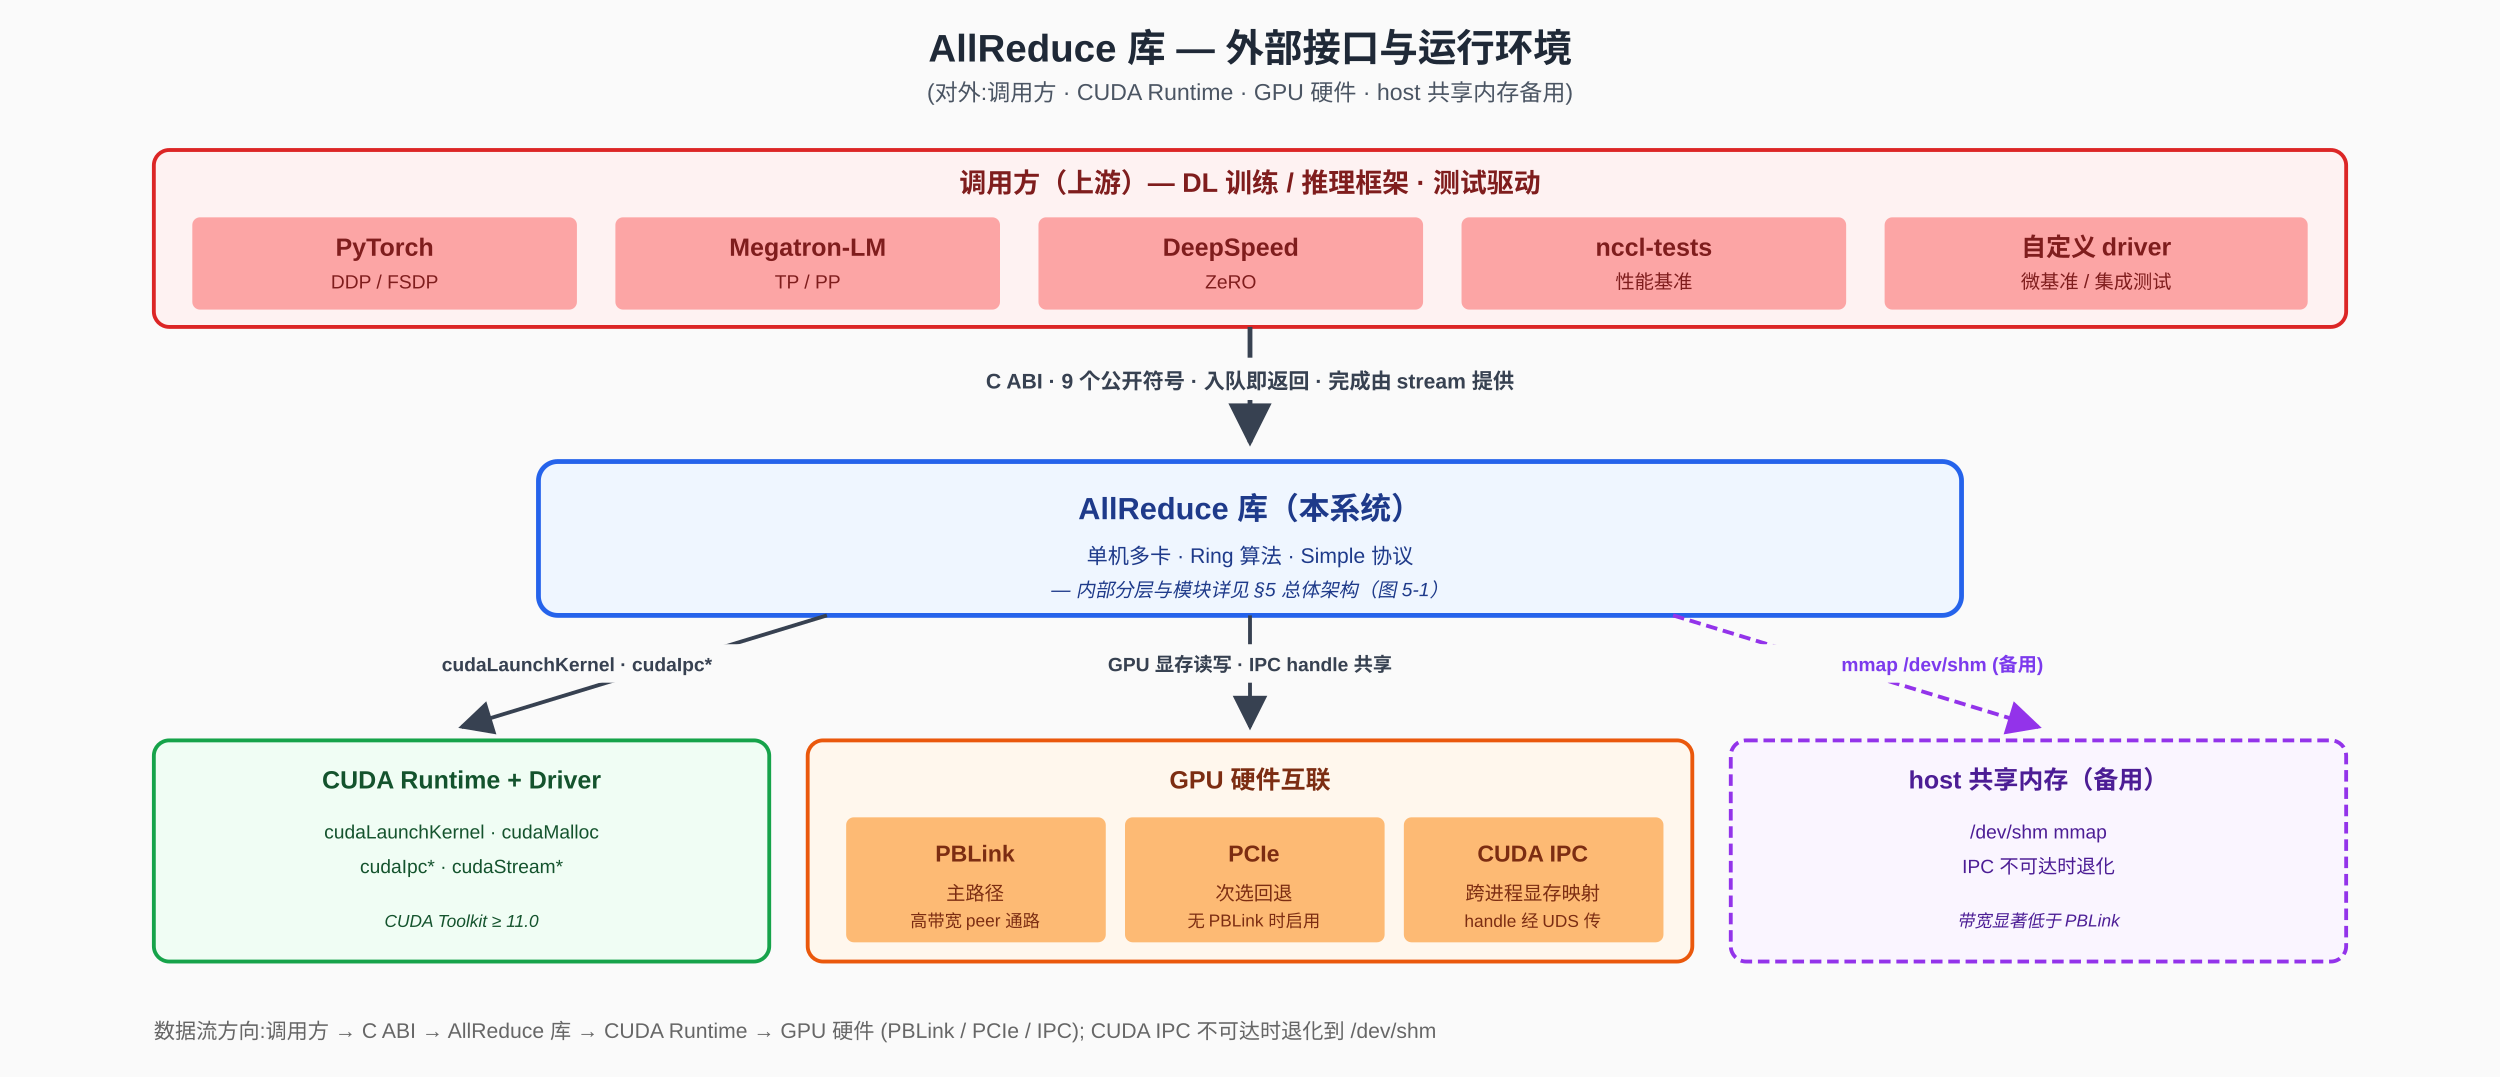
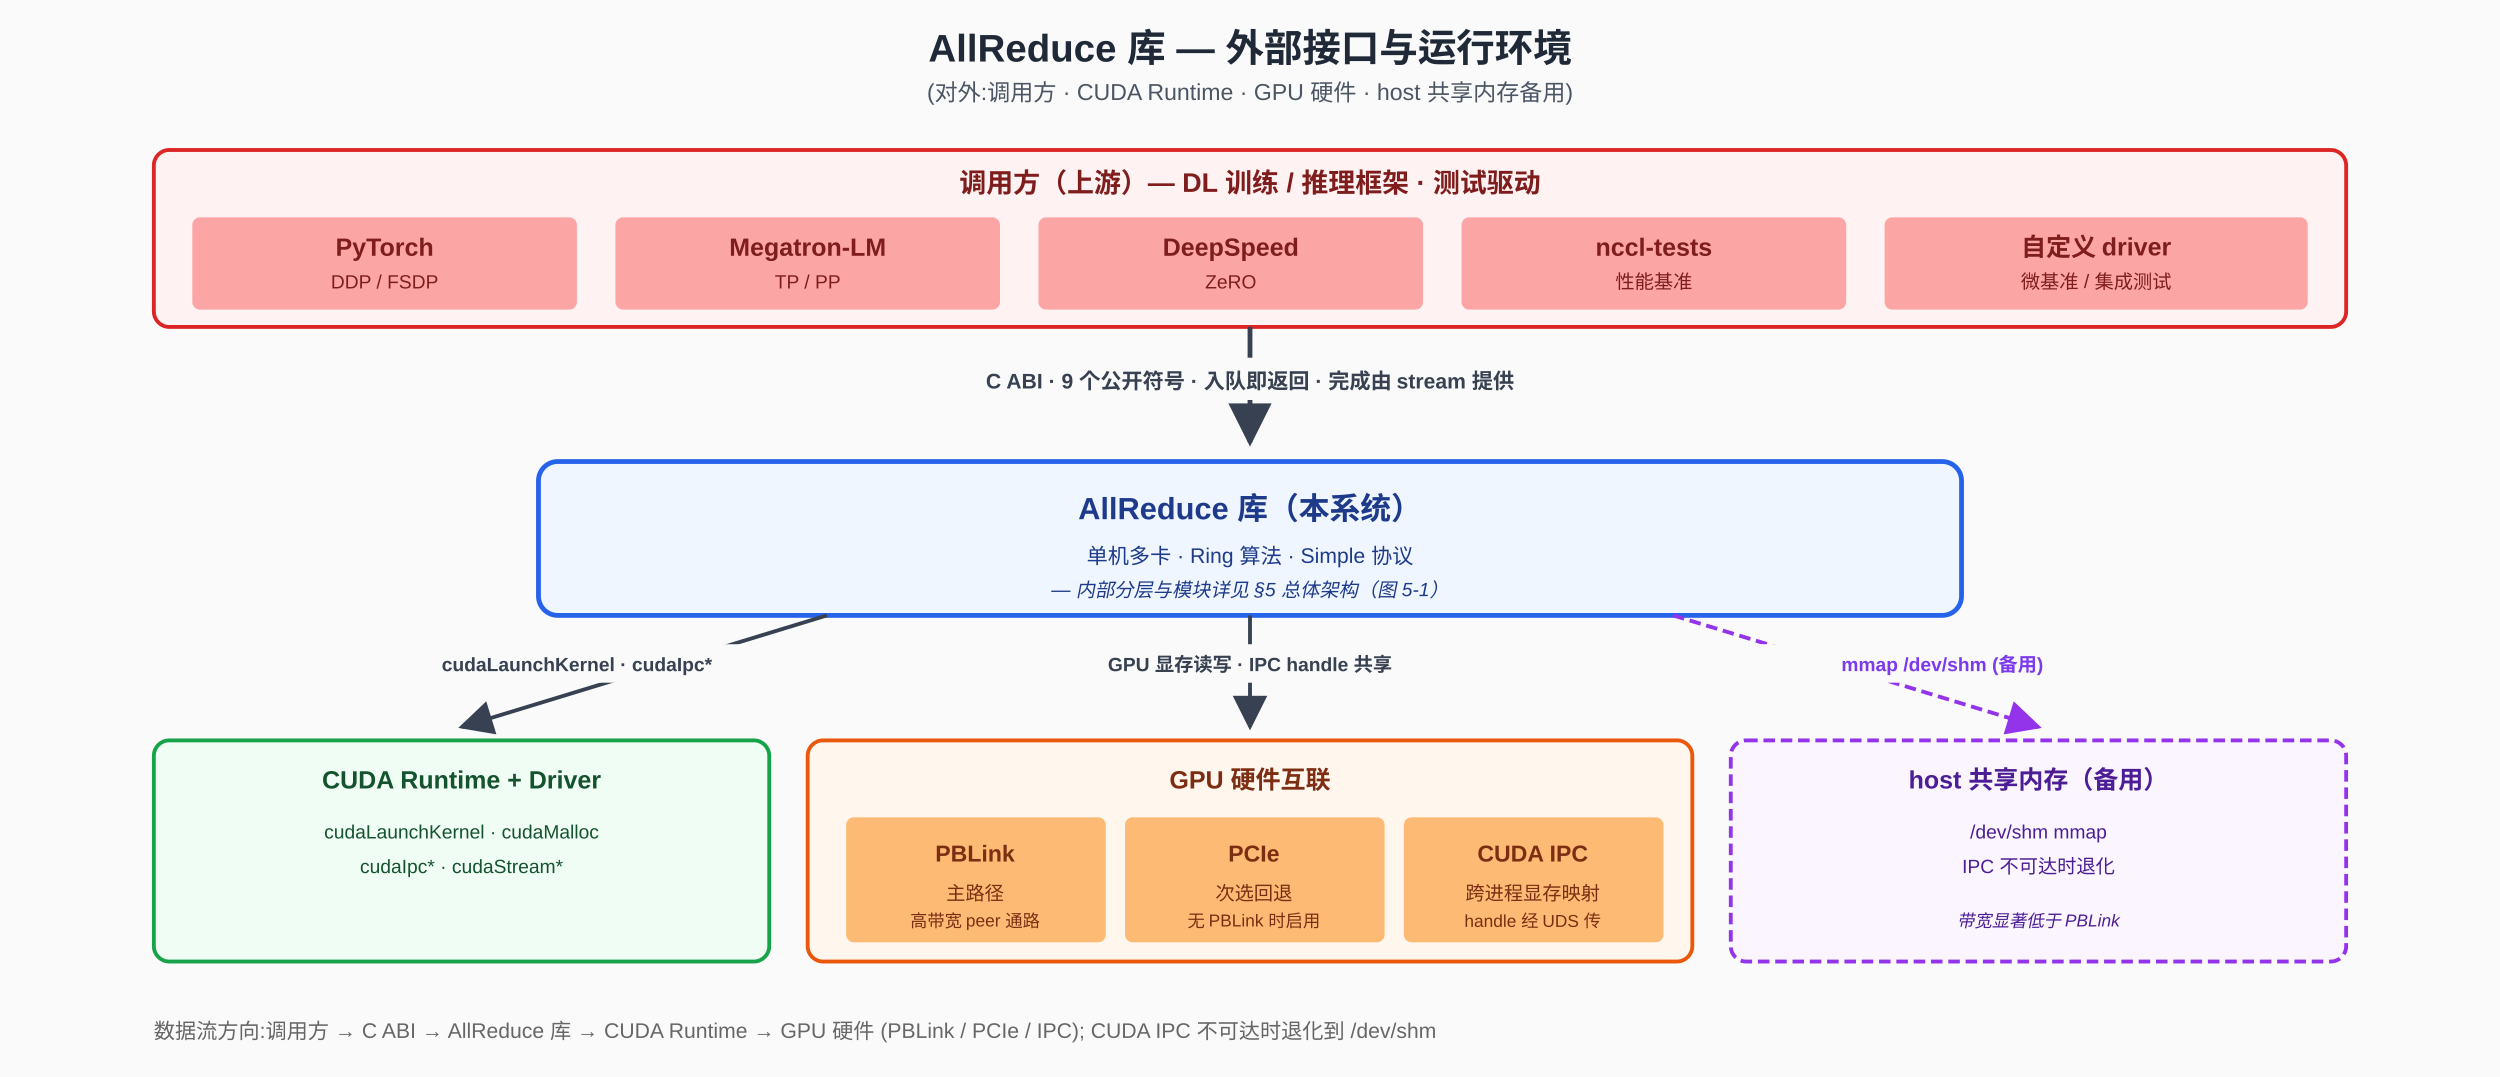
<svg xmlns="http://www.w3.org/2000/svg" viewBox="0 0 1300 560" font-family="-apple-system, BlinkMacSystemFont, 'PingFang SC', 'Microsoft YaHei', 'Helvetica Neue', Arial, sans-serif">
  <rect width="1300" height="560" fill="#fafafa" />
  <defs>
    <marker id="arrow-solid" viewBox="0 0 10 10" refX="9" refY="5" markerWidth="9" markerHeight="9" orient="auto">
      <path d="M0,0 L10,5 L0,10 Z" fill="#374151" />
    </marker>
    <marker id="arrow-fallback" viewBox="0 0 10 10" refX="9" refY="5" markerWidth="9" markerHeight="9" orient="auto">
      <path d="M0,0 L10,5 L0,10 Z" fill="#9333ea" />
    </marker>
  </defs>
  <text x="650" y="32" text-anchor="middle" font-size="20" font-weight="bold" fill="#1f2937">AllReduce 库 — 外部接口与运行环境</text>
  <text x="650" y="52" text-anchor="middle" font-size="12" fill="#4b5563">(对外:调用方 · CUDA Runtime · GPU 硬件 · host 共享内存备用)</text>
  <g>
    <rect x="80" y="78" width="1140" height="92" fill="#fef2f2" stroke="#dc2626" stroke-width="2" rx="8" />
    <text x="650" y="100" text-anchor="middle" font-size="14" font-weight="bold" fill="#7f1d1d">调用方（上游）— DL 训练 / 推理框架 · 测试驱动</text>
    <rect x="100" y="113" width="200" height="48" fill="#fca5a5" rx="4" />
    <text x="200" y="133" text-anchor="middle" font-size="13" font-weight="bold" fill="#7f1d1d">PyTorch</text>
    <text x="200" y="150" text-anchor="middle" font-size="10" fill="#7f1d1d">DDP / FSDP</text>
    <rect x="320" y="113" width="200" height="48" fill="#fca5a5" rx="4" />
    <text x="420" y="133" text-anchor="middle" font-size="13" font-weight="bold" fill="#7f1d1d">Megatron-LM</text>
    <text x="420" y="150" text-anchor="middle" font-size="10" fill="#7f1d1d">TP / PP</text>
    <rect x="540" y="113" width="200" height="48" fill="#fca5a5" rx="4" />
    <text x="640" y="133" text-anchor="middle" font-size="13" font-weight="bold" fill="#7f1d1d">DeepSpeed</text>
    <text x="640" y="150" text-anchor="middle" font-size="10" fill="#7f1d1d">ZeRO</text>
    <rect x="760" y="113" width="200" height="48" fill="#fca5a5" rx="4" />
    <text x="860" y="133" text-anchor="middle" font-size="13" font-weight="bold" fill="#7f1d1d">nccl-tests</text>
    <text x="860" y="150" text-anchor="middle" font-size="10" fill="#7f1d1d">性能基准</text>
    <rect x="980" y="113" width="220" height="48" fill="#fca5a5" rx="4" />
    <text x="1090" y="133" text-anchor="middle" font-size="13" font-weight="bold" fill="#7f1d1d">自定义 driver</text>
    <text x="1090" y="150" text-anchor="middle" font-size="10" fill="#7f1d1d">微基准 / 集成测试</text>
  </g>
  <line x1="650" y1="170" x2="650" y2="230" stroke="#374151" stroke-width="2.5" marker-end="url(#arrow-solid)" />
  <rect x="450" y="186" width="400" height="22" fill="#fafafa" />
  <text x="650" y="202" text-anchor="middle" font-size="11" font-weight="bold" fill="#374151">C ABI · 9 个公开符号 · 入队即返回 · 完成由 stream 提供</text>
  <g>
    <rect x="280" y="240" width="740" height="80" fill="#eff6ff" stroke="#2563eb" stroke-width="2.5" rx="10" />
    <text x="650" y="270" text-anchor="middle" font-size="16" font-weight="bold" fill="#1e3a8a">AllReduce 库（本系统）</text>
    <text x="650" y="293" text-anchor="middle" font-size="11" fill="#1e3a8a">单机多卡 · Ring 算法 · Simple 协议</text>
    <text x="650" y="310" text-anchor="middle" font-size="10" font-style="italic" fill="#1e3a8a">— 内部分层与模块详见 §5 总体架构（图 5-1）</text>
  </g>
  <line x1="430" y1="320" x2="240" y2="378" stroke="#374151" stroke-width="2" marker-end="url(#arrow-solid)" />
  <rect x="200" y="335" width="200" height="20" fill="#fafafa" />
  <text x="300" y="349" text-anchor="middle" font-size="10" font-weight="bold" fill="#374151">cudaLaunchKernel · cudaIpc*</text>
  <line x1="650" y1="320" x2="650" y2="378" stroke="#374151" stroke-width="2" marker-end="url(#arrow-solid)" />
  <rect x="535" y="335" width="230" height="20" fill="#fafafa" />
  <text x="650" y="349" text-anchor="middle" font-size="10" font-weight="bold" fill="#374151">GPU 显存读写 · IPC handle 共享</text>
  <line x1="870" y1="320" x2="1060" y2="378" stroke="#9333ea" stroke-width="2" stroke-dasharray="6 3" marker-end="url(#arrow-fallback)" />
  <rect x="900" y="335" width="220" height="20" fill="#fafafa" />
  <text x="1010" y="349" text-anchor="middle" font-size="10" font-weight="bold" fill="#7c3aed">mmap /dev/shm (备用)</text>
  <g>
    <rect x="80" y="385" width="320" height="115" fill="#f0fdf4" stroke="#16a34a" stroke-width="2" rx="8" />
    <text x="240" y="410" text-anchor="middle" font-size="13" font-weight="bold" fill="#14532d">CUDA Runtime + Driver</text>
    <text x="240" y="436" text-anchor="middle" font-size="10" fill="#14532d">cudaLaunchKernel · cudaMalloc</text>
    <text x="240" y="454" text-anchor="middle" font-size="10" fill="#14532d">cudaIpc* · cudaStream*</text>
-     <text x="240" y="482" text-anchor="middle" font-size="9" font-style="italic" fill="#14532d">CUDA Toolkit ≥ 11.0</text>
  </g>
  <g>
    <rect x="420" y="385" width="460" height="115" fill="#fff7ed" stroke="#ea580c" stroke-width="2" rx="8" />
    <text x="650" y="410" text-anchor="middle" font-size="13" font-weight="bold" fill="#7c2d12">GPU 硬件互联</text>
    <rect x="440" y="425" width="135" height="65" fill="#fdba74" rx="4" />
    <text x="507" y="448" text-anchor="middle" font-size="12" font-weight="bold" fill="#7c2d12">PBLink</text>
    <text x="507" y="468" text-anchor="middle" font-size="10" fill="#7c2d12">主路径</text>
    <text x="507" y="482" text-anchor="middle" font-size="9" fill="#7c2d12">高带宽 peer 通路</text>
    <rect x="585" y="425" width="135" height="65" fill="#fdba74" rx="4" />
    <text x="652" y="448" text-anchor="middle" font-size="12" font-weight="bold" fill="#7c2d12">PCIe</text>
    <text x="652" y="468" text-anchor="middle" font-size="10" fill="#7c2d12">次选回退</text>
    <text x="652" y="482" text-anchor="middle" font-size="9" fill="#7c2d12">无 PBLink 时启用</text>
    <rect x="730" y="425" width="135" height="65" fill="#fdba74" rx="4" />
    <text x="797" y="448" text-anchor="middle" font-size="12" font-weight="bold" fill="#7c2d12">CUDA IPC</text>
    <text x="797" y="468" text-anchor="middle" font-size="10" fill="#7c2d12">跨进程显存映射</text>
    <text x="797" y="482" text-anchor="middle" font-size="9" fill="#7c2d12">handle 经 UDS 传</text>
  </g>
  <g>
    <rect x="900" y="385" width="320" height="115" fill="#faf5ff" stroke="#9333ea" stroke-width="2" stroke-dasharray="6 3" rx="8" />
    <text x="1060" y="410" text-anchor="middle" font-size="13" font-weight="bold" fill="#4c1d95">host 共享内存（备用）</text>
    <text x="1060" y="436" text-anchor="middle" font-size="10" fill="#4c1d95">/dev/shm mmap</text>
    <text x="1060" y="454" text-anchor="middle" font-size="10" fill="#4c1d95">IPC 不可达时退化</text>
    <text x="1060" y="482" text-anchor="middle" font-size="9" font-style="italic" fill="#4c1d95">带宽显著低于 PBLink</text>
  </g>
  <text x="80" y="540" font-size="11" fill="#666">数据流方向:调用方 → C ABI → AllReduce 库 → CUDA Runtime → GPU 硬件 (PBLink / PCIe / IPC);  CUDA IPC 不可达时退化到 /dev/shm</text>
</svg>
